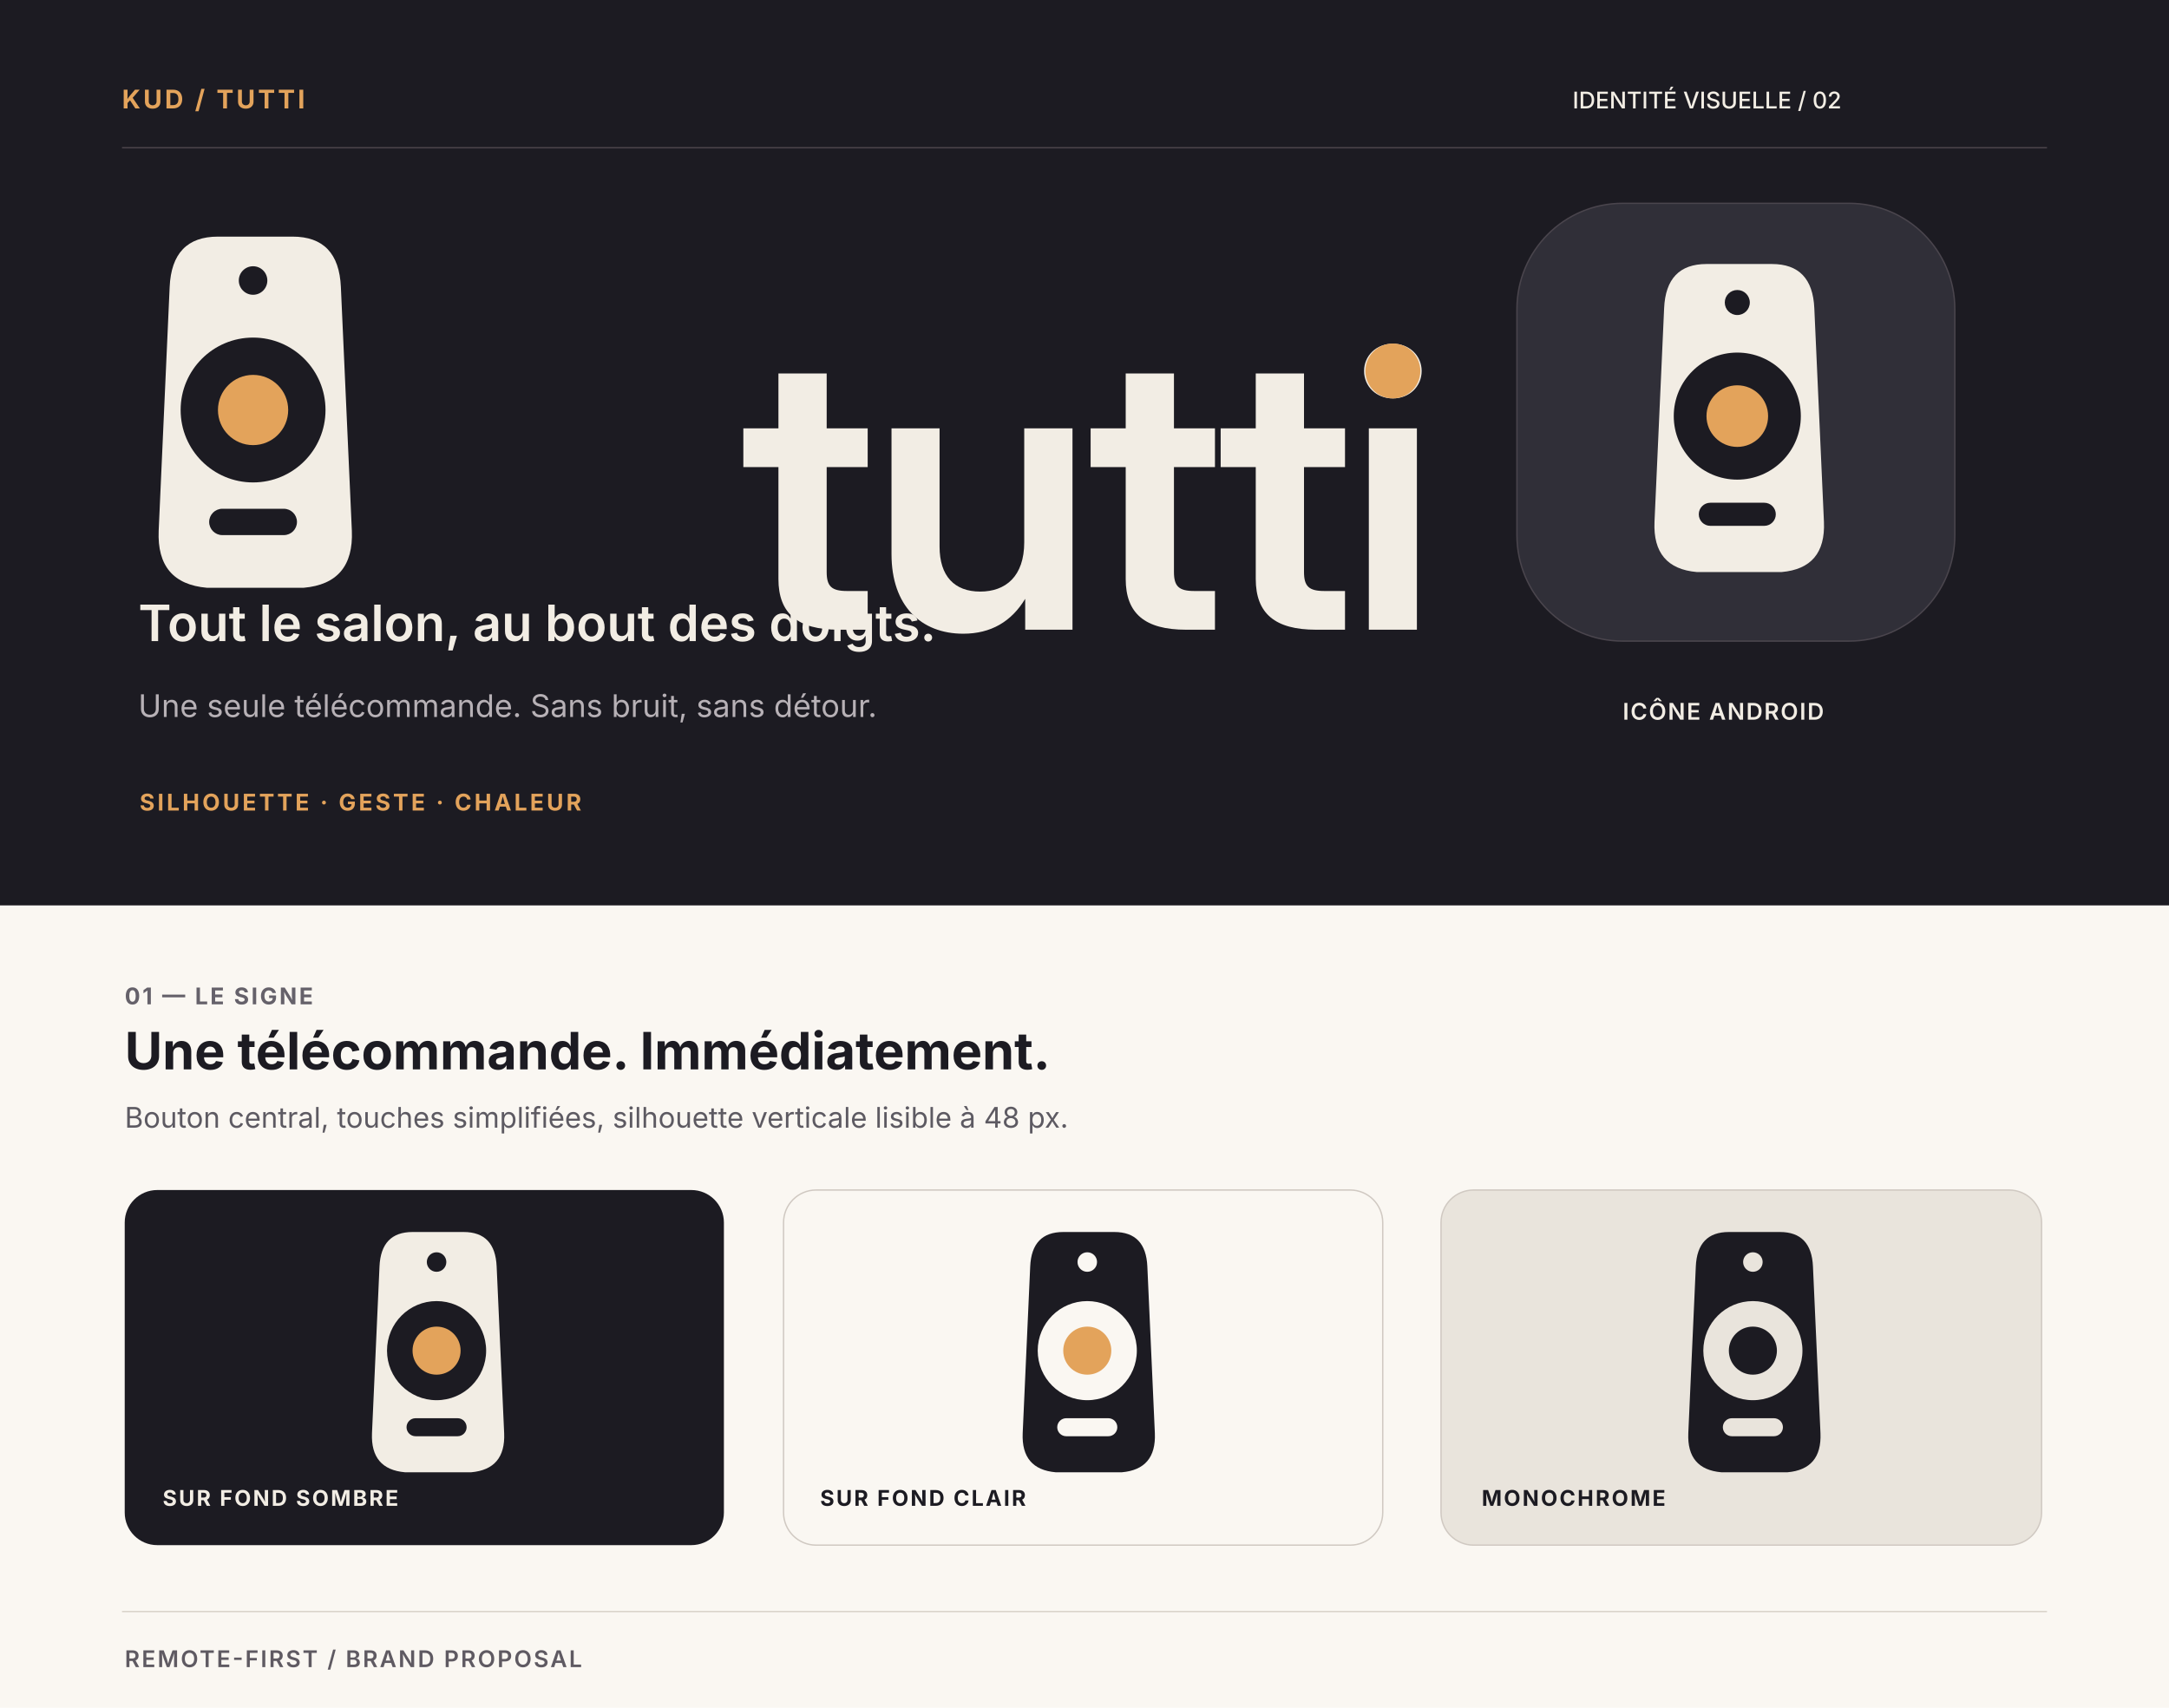
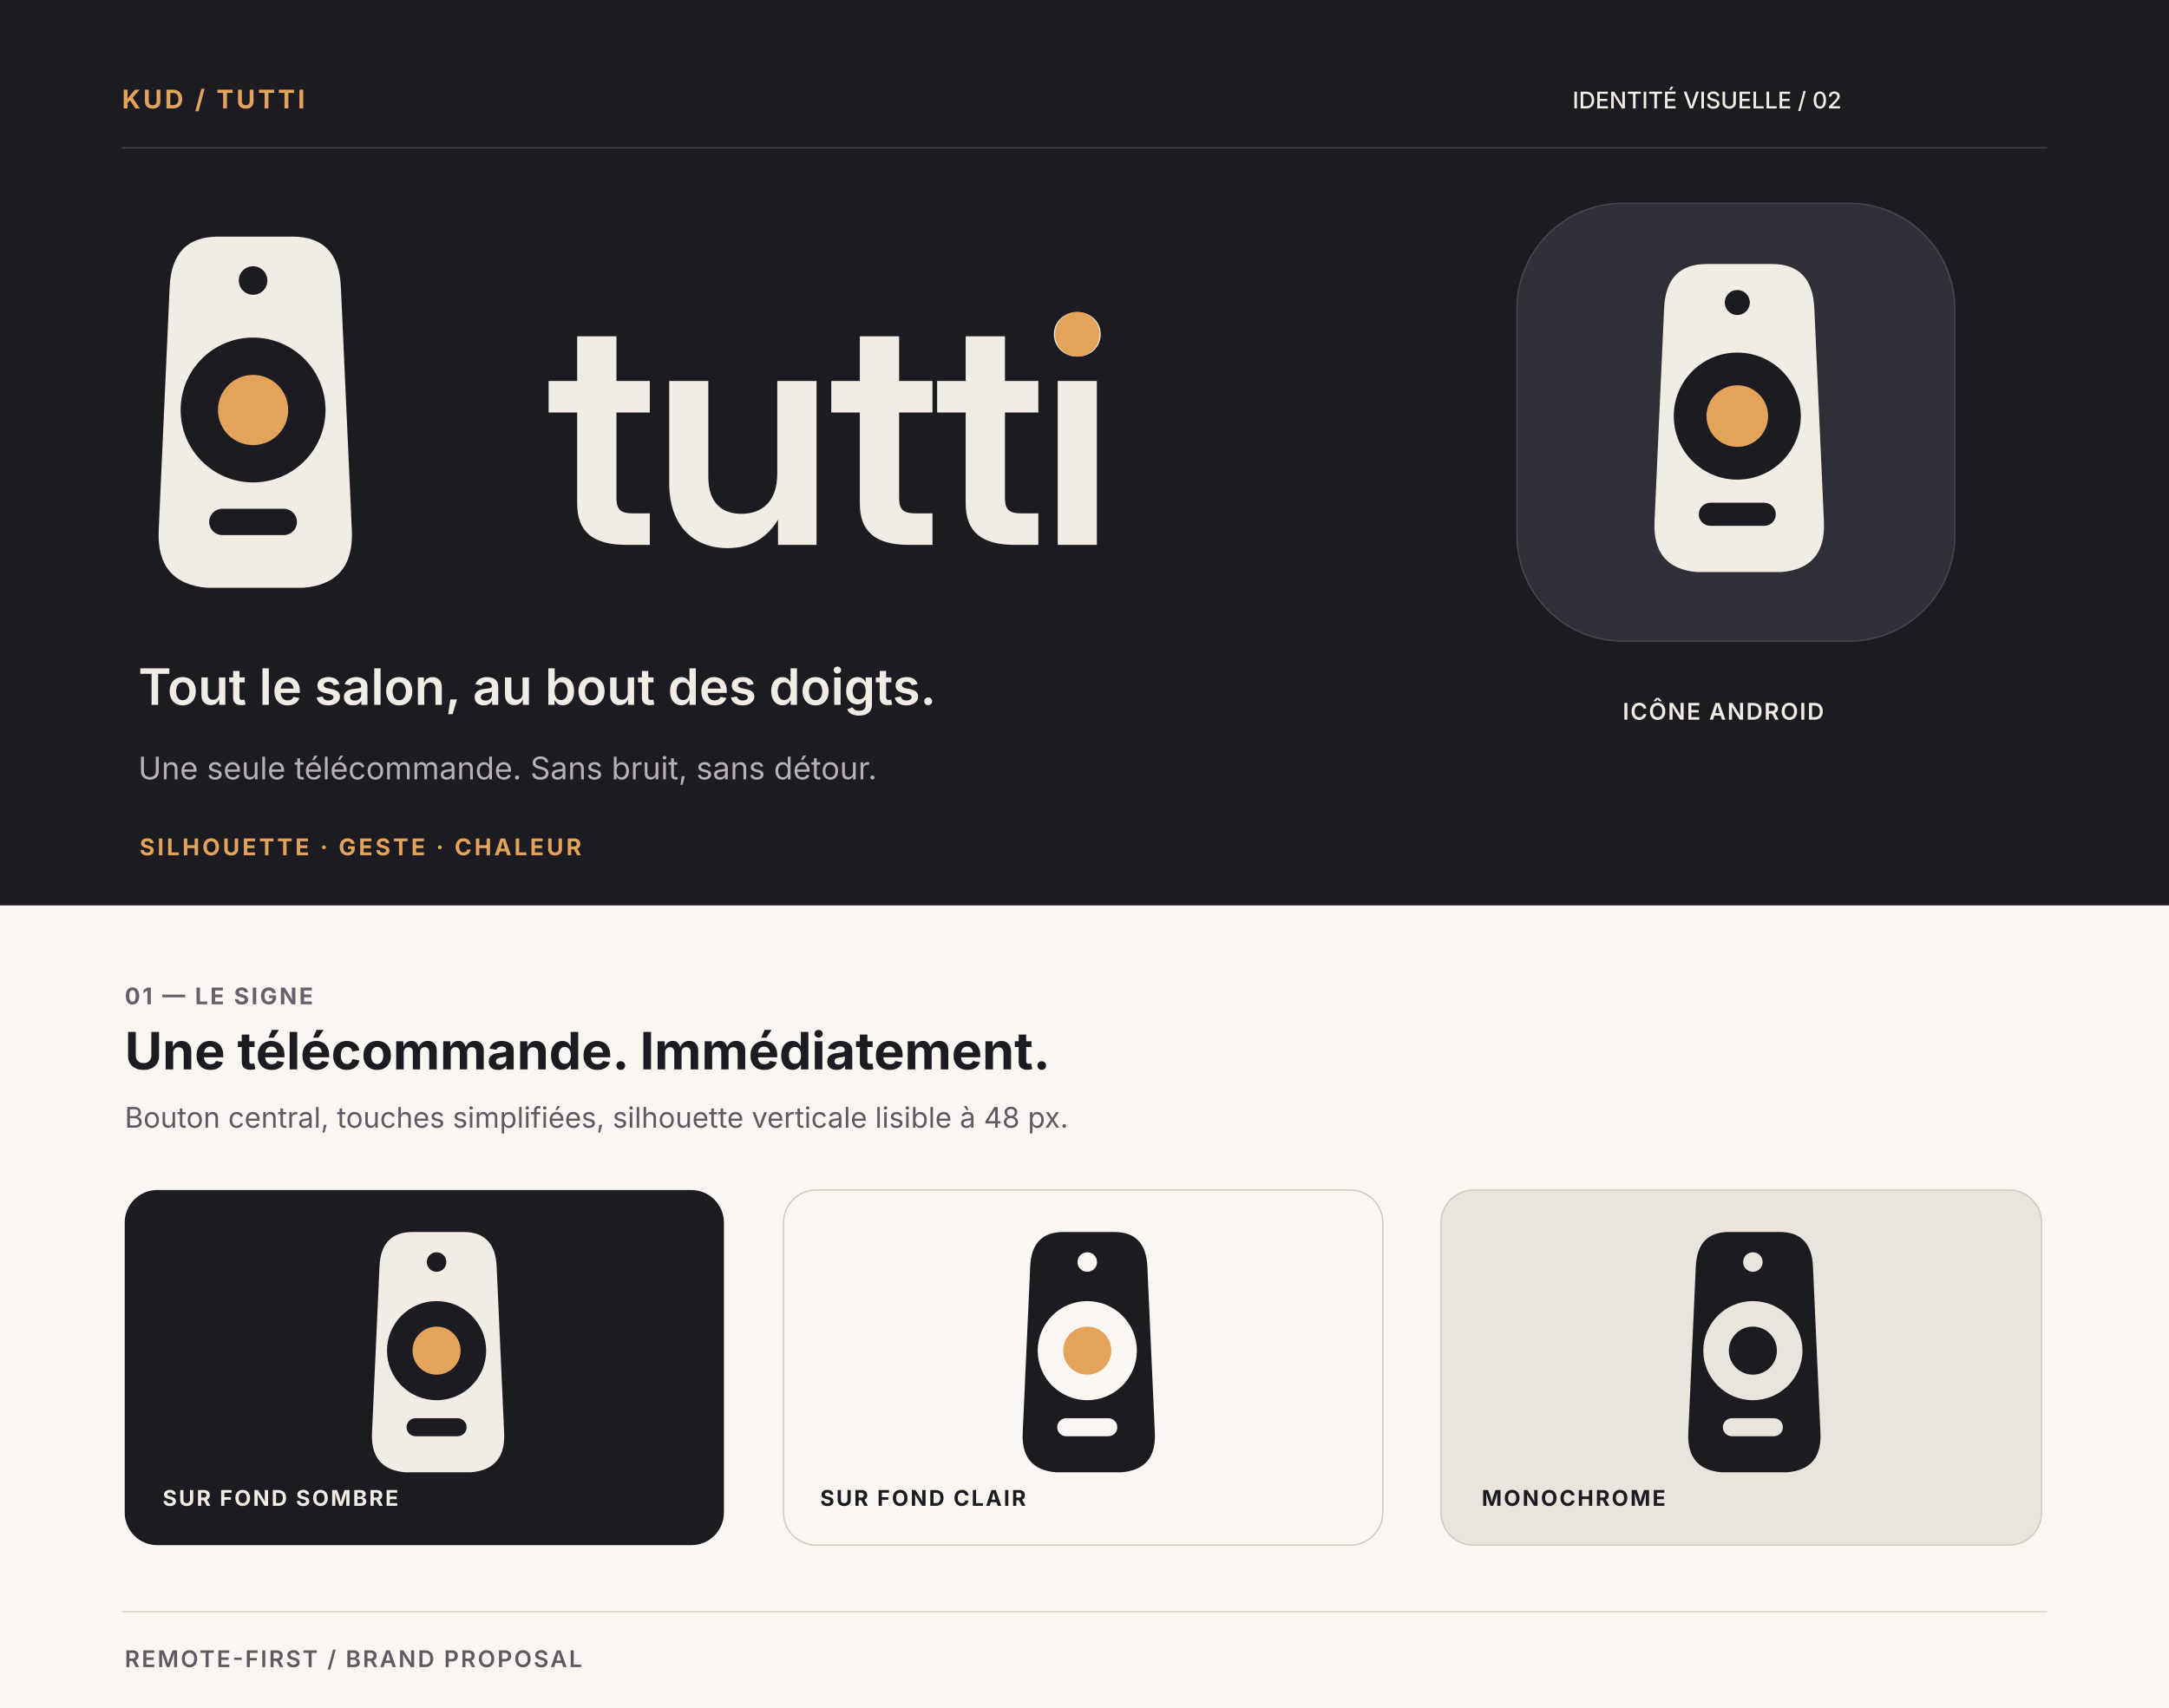
<svg xmlns="http://www.w3.org/2000/svg" viewBox="0 0 1600 1260" width="1600" height="1260">
  <rect width="1600" height="1260" fill="#FAF7F2" />
  <rect width="1600" height="668" fill="#1C1B22" />
  <text x="90" y="80" font-family="Inter,Arial,sans-serif" font-weight="700" font-size="19" letter-spacing="2" fill="#E3A35B">KUD / TUTTI</text>
  <text x="1160" y="80" font-family="Inter,Arial,sans-serif" font-weight="500" font-size="17" letter-spacing="" fill="#F2EDE4">IDENTITÉ VISUELLE   /   02</text>
  <path d="M90 109H1510" stroke="#4B454B" />
  <g transform="translate(96 160) scale(1.619318)">
    <path d="M40 9Q19 9 18 32L13 143Q12 167 35 169L79 169Q102 167 101 143L96 32Q95 9 74 9Z" fill="#F2EDE4" />
    <circle cx="56" cy="29" r="6.5" fill="#1C1B22" />
    <circle cx="56" cy="88" r="33" fill="#1C1B22" />
    <circle cx="56" cy="88" r="16" fill="#E3A35B" />
    <rect x="36" y="133" width="40" height="12" rx="6" fill="#1C1B22" />
  </g>
-   <g transform="translate(260 155) scale(2.15)">
+   <g transform="translate(170 150) scale(1.75)">
    <path d="M669 1056H454V1344H201V1056H17V853H201V266C201 85 302 0 517 0H669V203H561C479 203 454 228 454 303V853H669Z" fill="#F2EDE4" transform="translate(133 144) scale(0.06543 -0.06543)" />
    <path d="M488 -21C634 -21 741 43 813 162V0H1061V1056H808V459C808 279 710 200 577 200C442 200 364 281 364 436V1056H112V396C112 125 267 -21 488 -21Z" fill="#F2EDE4" transform="translate(177.62 144) scale(0.06543 -0.06543)" />
    <path d="M669 1056H454V1344H201V1056H17V853H201V266C201 85 302 0 517 0H669V203H561C479 203 454 228 454 303V853H669Z" fill="#F2EDE4" transform="translate(252.15 144) scale(0.06543 -0.06543)" />
    <path d="M669 1056H454V1344H201V1056H17V853H201V266C201 85 302 0 517 0H669V203H561C479 203 454 228 454 303V853H669Z" fill="#F2EDE4" transform="translate(296.77 144) scale(0.06543 -0.06543)" />
    <g transform="translate(341.39 144) scale(0.06543 -0.06543)">
      <path d="M112 0H364V1056H112ZM238 1213C324 1213 389 1275 389 1357C389 1438 324 1500 238 1500C152 1500 87 1438 87 1357C87 1275 152 1213 238 1213Z" fill="#F2EDE4" />
      <circle cx="238" cy="1357" r="144" fill="#E3A35B" />
    </g>
  </g>
-   <text x="102" y="473" font-family="Inter,Arial,sans-serif" font-weight="600" font-size="37" letter-spacing="" fill="#F2EDE4">Tout le salon, au bout des doigts.</text>
-   <text x="102" y="529" font-family="Inter,Arial,sans-serif" font-weight="400" font-size="23" letter-spacing="" fill="#B7B1B6">Une seule télécommande. Sans bruit, sans détour.</text>
-   <text x="103" y="598" font-family="Inter,Arial,sans-serif" font-weight="650" font-size="17" letter-spacing="2" fill="#E3A35B">SILHOUETTE   ·   GESTE   ·   CHALEUR</text>
+   <text x="102" y="520" font-family="Inter,Arial,sans-serif" font-weight="600" font-size="37" letter-spacing="" fill="#F2EDE4">Tout le salon, au bout des doigts.</text>
+   <text x="102" y="575" font-family="Inter,Arial,sans-serif" font-weight="400" font-size="23" letter-spacing="" fill="#B7B1B6">Une seule télécommande. Sans bruit, sans détour.</text>
+   <text x="103" y="631" font-family="Inter,Arial,sans-serif" font-weight="650" font-size="17" letter-spacing="2" fill="#E3A35B">SILHOUETTE   ·   GESTE   ·   CHALEUR</text>
  <rect x="1119" y="150" width="323" height="323" rx="78" fill="#302F38" stroke="#4A454D" />
  <g transform="translate(1202 182) scale(1.420455)">
    <path d="M40 9Q19 9 18 32L13 143Q12 167 35 169L79 169Q102 167 101 143L96 32Q95 9 74 9Z" fill="#F2EDE4" />
    <circle cx="56" cy="29" r="6.5" fill="#1C1B22" />
    <circle cx="56" cy="88" r="33" fill="#1C1B22" />
    <circle cx="56" cy="88" r="16" fill="#E3A35B" />
    <rect x="36" y="133" width="40" height="12" rx="6" fill="#1C1B22" />
  </g>
  <text x="1197" y="531" font-family="Inter,Arial,sans-serif" font-weight="600" font-size="17" letter-spacing="1" fill="#F2EDE4">ICÔNE ANDROID</text>
  <text x="92" y="741" font-family="Inter,Arial,sans-serif" font-weight="700" font-size="17" letter-spacing="1.6" fill="#65616A">01  —  LE SIGNE</text>
  <text x="92" y="789" font-family="Inter,Arial,sans-serif" font-weight="700" font-size="38" letter-spacing="" fill="#1C1B22">Une télécommande. Immédiatement.</text>
  <text x="92" y="832" font-family="Inter,Arial,sans-serif" font-weight="400" font-size="21" letter-spacing="" fill="#5D5A62">Bouton central, touches simplifiées, silhouette verticale lisible à 48 px.</text>
  <rect x="92" y="878" width="442" height="262" rx="24" fill="#1C1B22" />
  <g transform="translate(260 899) scale(1.107955)">
    <path d="M40 9Q19 9 18 32L13 143Q12 167 35 169L79 169Q102 167 101 143L96 32Q95 9 74 9Z" fill="#F2EDE4" />
    <circle cx="56" cy="29" r="6.5" fill="#1C1B22" />
    <circle cx="56" cy="88" r="33" fill="#1C1B22" />
    <circle cx="56" cy="88" r="16" fill="#E3A35B" />
    <rect x="36" y="133" width="40" height="12" rx="6" fill="#1C1B22" />
  </g>
  <text x="120" y="1111" font-family="Inter,Arial,sans-serif" font-weight="700" font-size="16" letter-spacing="1.4" fill="#F2EDE4">SUR FOND SOMBRE</text>
  <rect x="578" y="878" width="442" height="262" rx="24" fill="#FAF7F2" stroke="#D0C9C2" />
  <g transform="translate(740 899) scale(1.107955)">
    <path d="M40 9Q19 9 18 32L13 143Q12 167 35 169L79 169Q102 167 101 143L96 32Q95 9 74 9Z" fill="#1C1B22" />
    <circle cx="56" cy="29" r="6.5" fill="#FAF7F2" />
    <circle cx="56" cy="88" r="33" fill="#FAF7F2" />
    <circle cx="56" cy="88" r="16" fill="#E3A35B" />
    <rect x="36" y="133" width="40" height="12" rx="6" fill="#FAF7F2" />
  </g>
  <text x="605" y="1111" font-family="Inter,Arial,sans-serif" font-weight="700" font-size="16" letter-spacing="1.4" fill="#1C1B22">SUR FOND CLAIR</text>
  <rect x="1063" y="878" width="443" height="262" rx="24" fill="#E9E4DC" stroke="#D0C9C2" />
  <g transform="translate(1231 899) scale(1.107955)">
    <path d="M40 9Q19 9 18 32L13 143Q12 167 35 169L79 169Q102 167 101 143L96 32Q95 9 74 9Z M56 29m-6.5 0a6.5 6.5 0 1 0 13 0a6.5 6.5 0 1 0 -13 0 M56 88m-33 0a33 33 0 1 0 66 0a33 33 0 1 0 -66 0 M42 133h28a6 6 0 0 1 6 6a6 6 0 0 1 -6 6H42a6 6 0 0 1 -6 -6a6 6 0 0 1 6 -6" fill="#1C1B22" fill-rule="evenodd" />
    <circle cx="56" cy="88" r="16" fill="#1C1B22" />
  </g>
  <text x="1093" y="1111" font-family="Inter,Arial,sans-serif" font-weight="700" font-size="16" letter-spacing="1.4" fill="#1C1B22">MONOCHROME</text>
  <path d="M90 1189H1510" stroke="#D9D3C9" />
  <text x="92" y="1230" font-family="Inter,Arial,sans-serif" font-weight="600" font-size="17" letter-spacing="1.4" fill="#5F5A62">REMOTE-FIRST  /  BRAND PROPOSAL</text>
</svg>
